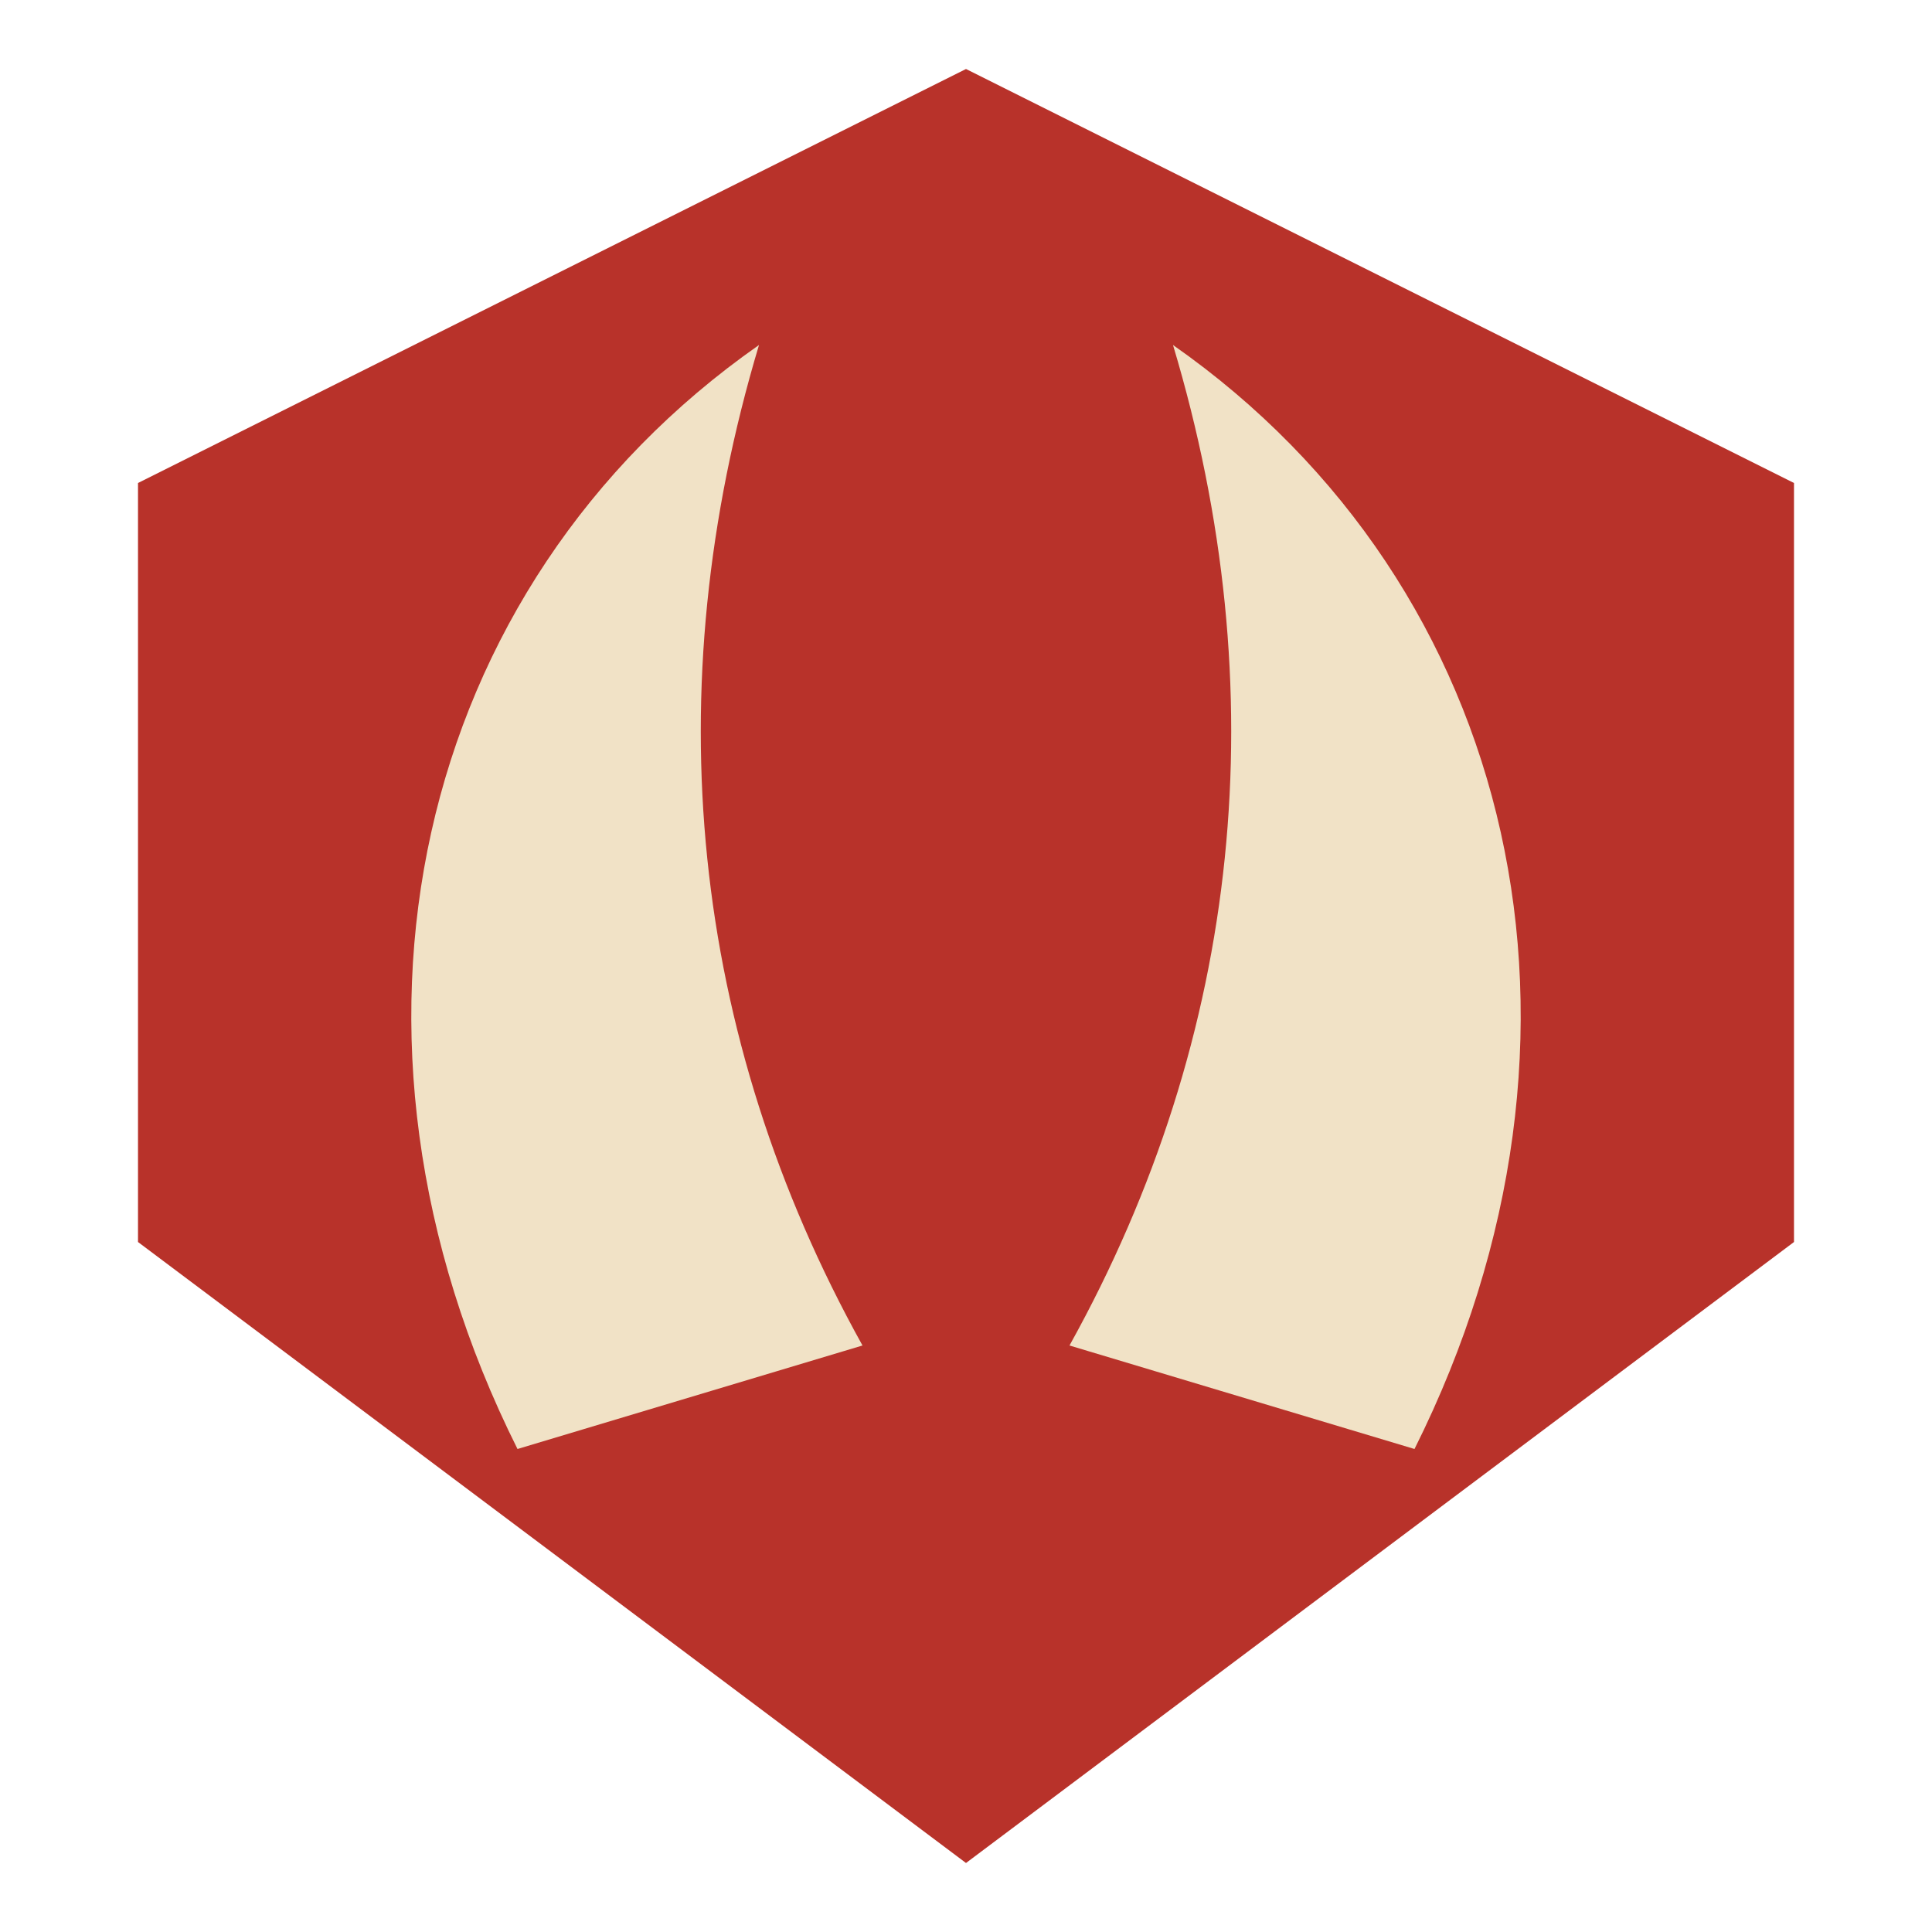
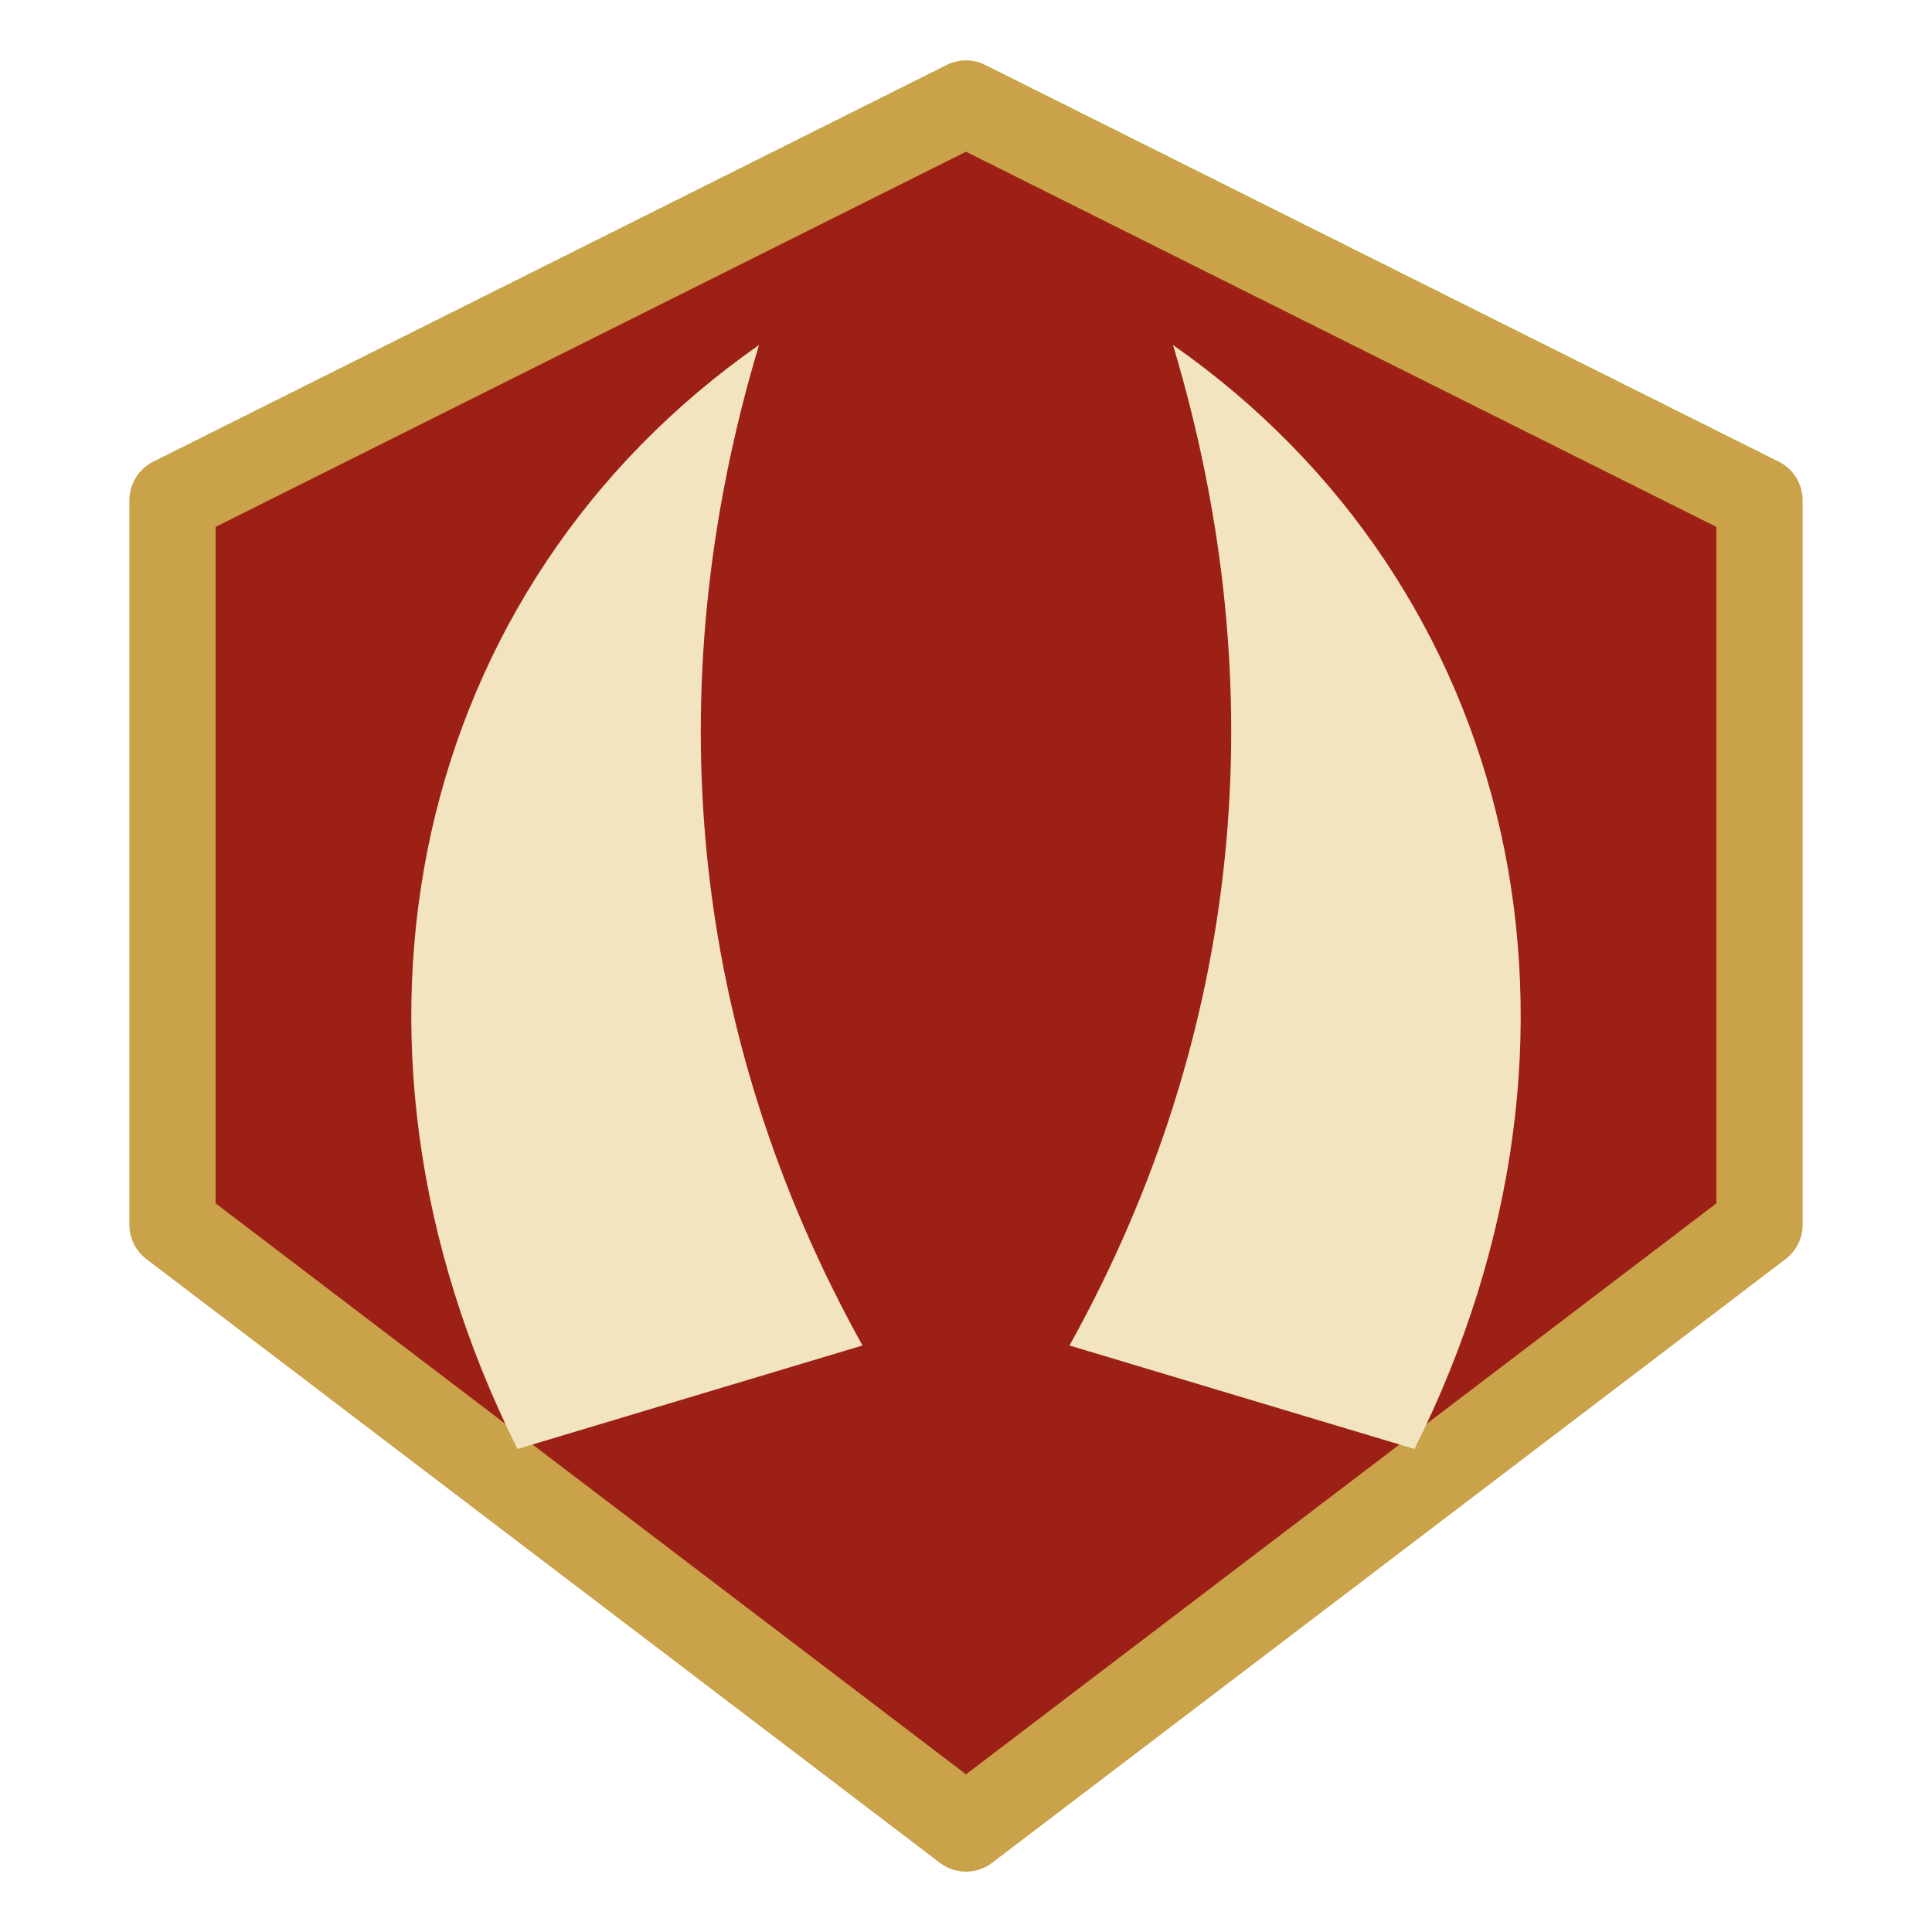
<svg xmlns="http://www.w3.org/2000/svg" viewBox="0 0 56 56">
-   <path d="M28 2 L52 14 V36 L28 54 L4 36 V14Z" fill="#b8322a" />
-   <path d="M15 42 C9 30 12 17 22 10 C19 20 20 30 25 39 Z" fill="#f1e2c6" />
-   <path d="M41 42 C47 30 44 17 34 10 C37 20 36 30 31 39 Z" fill="#f1e2c6" />
+   <path d="M28 3 L51 14.5 V35.5 L28 53 L5 35.5 V14.5Z" fill="#9c2015" stroke="#c9a24a" stroke-width="2.5" stroke-linejoin="round" />
+   <path d="M15 42 C9 30 12 17 22 10 C19 20 20 30 25 39 Z" fill="#f3e4c0" />
+   <path d="M41 42 C47 30 44 17 34 10 C37 20 36 30 31 39 Z" fill="#f3e4c0" />
</svg>
